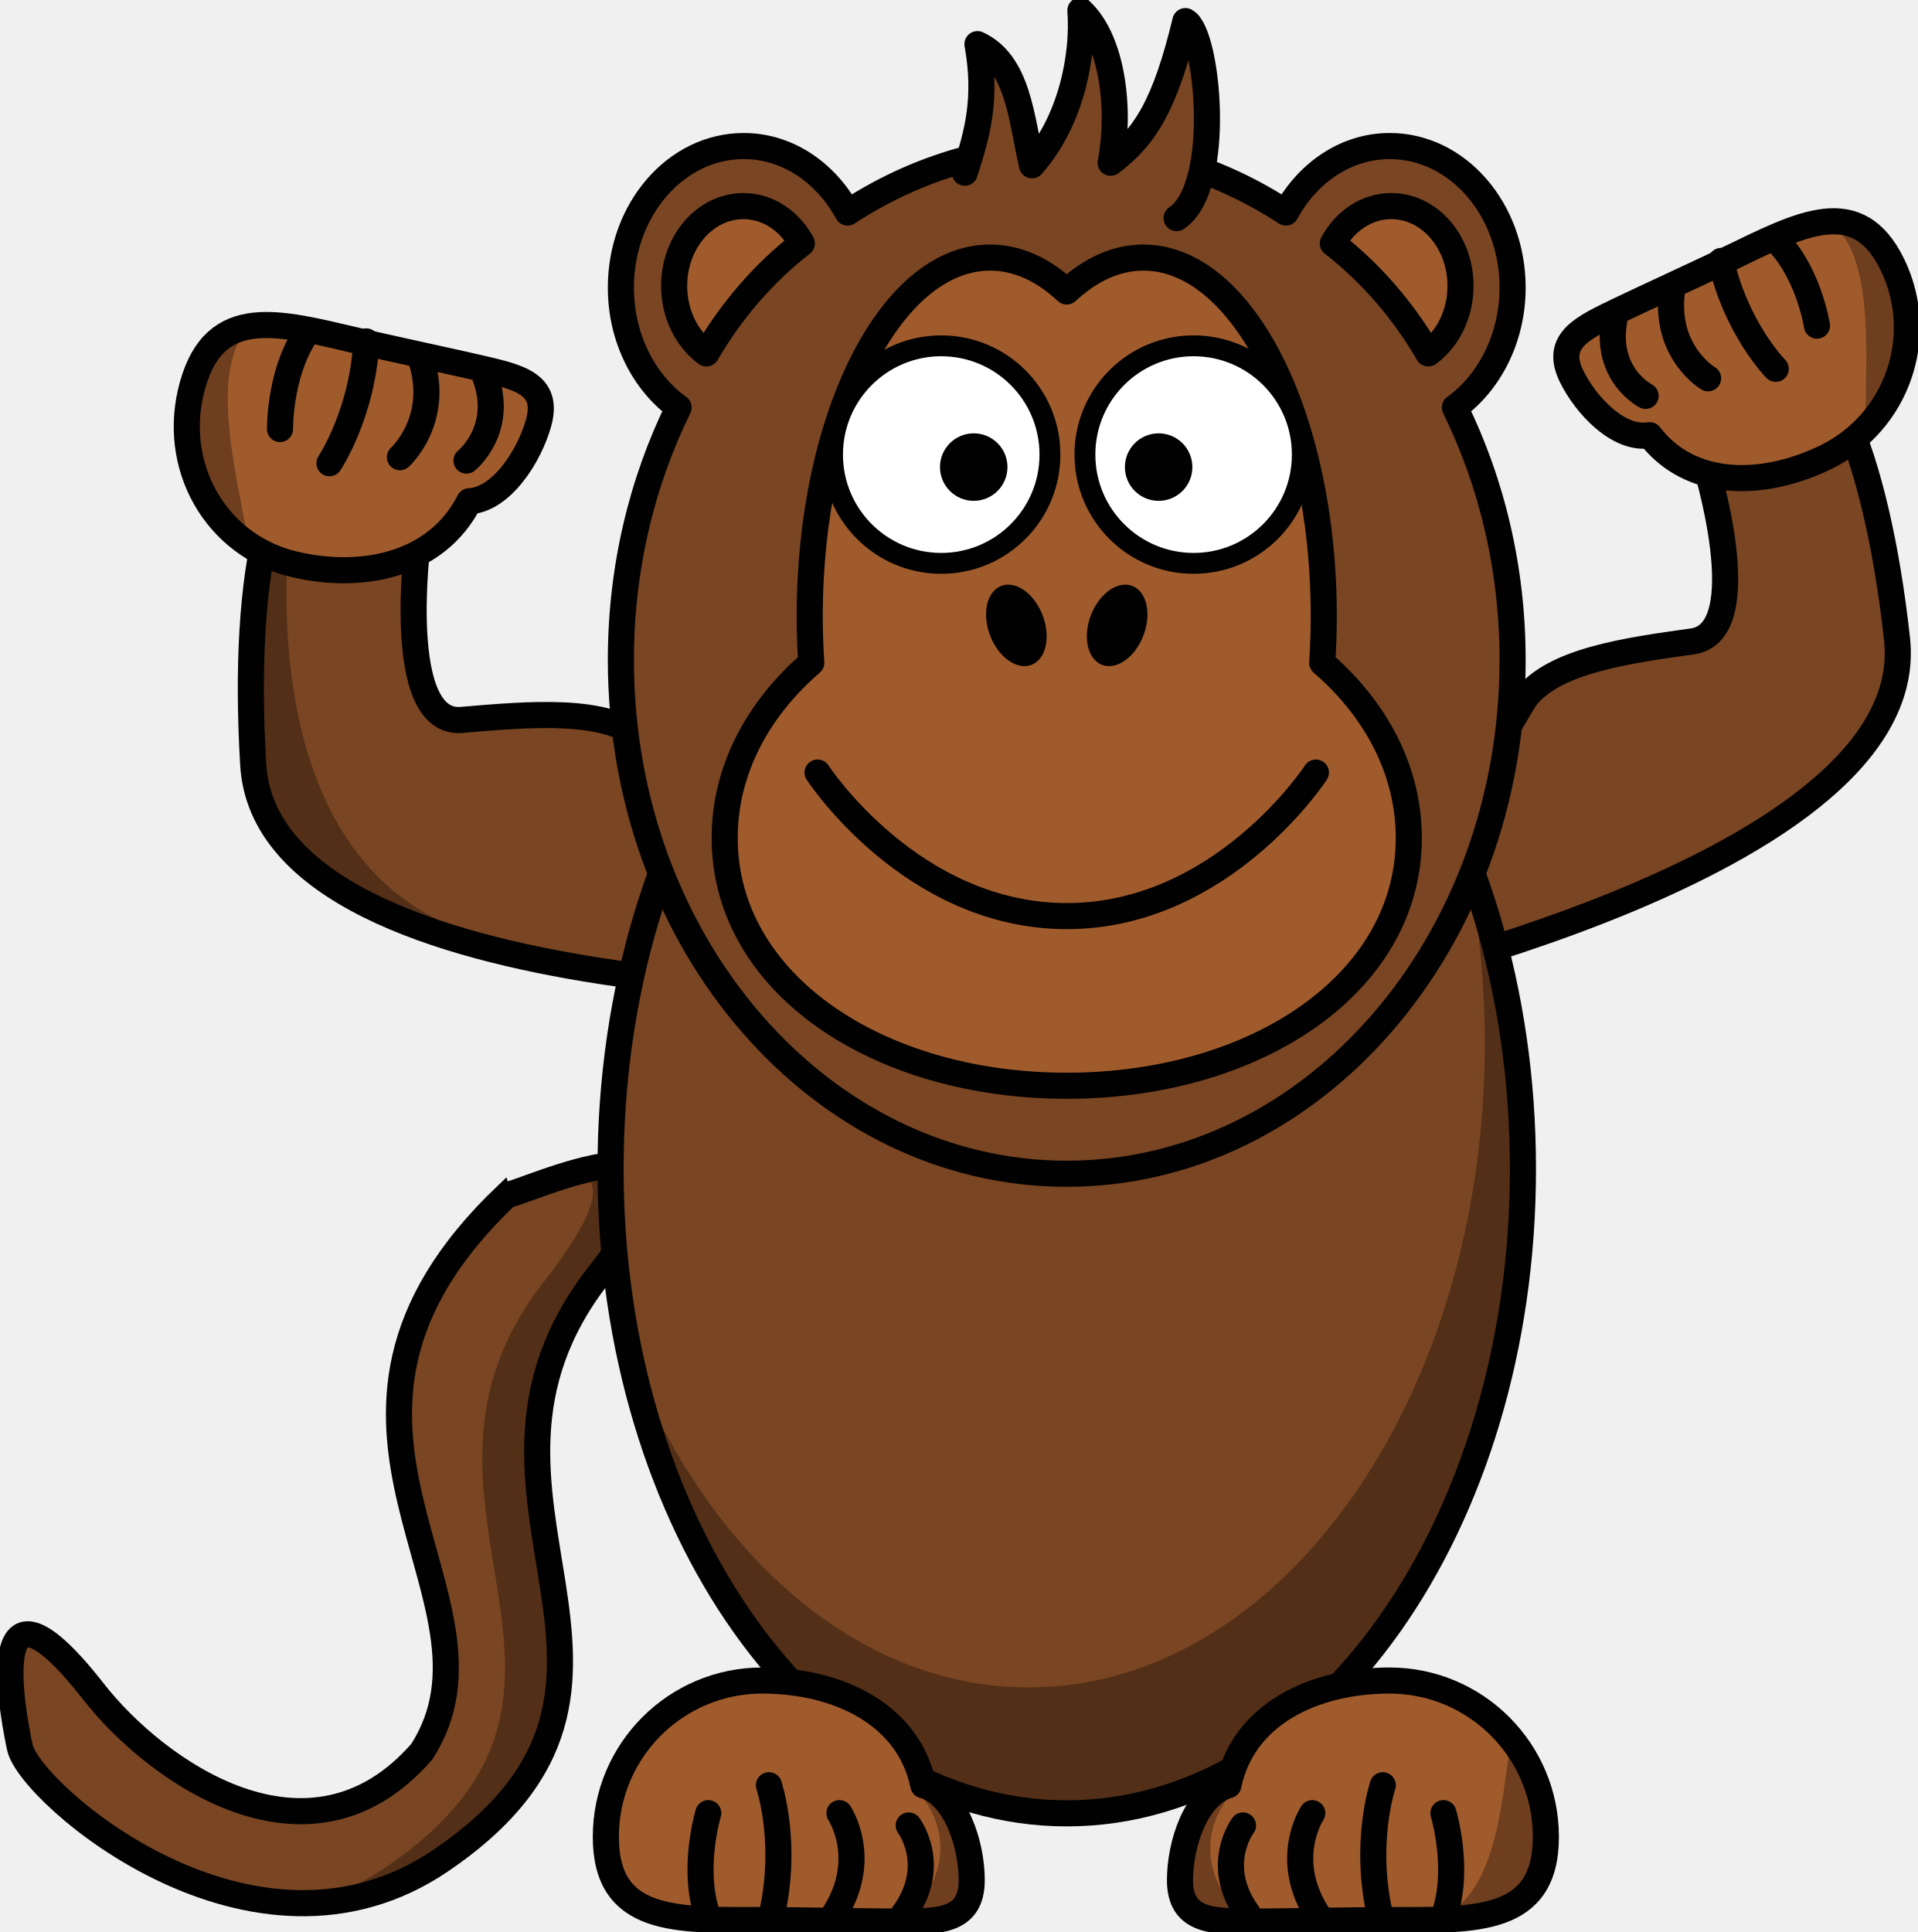
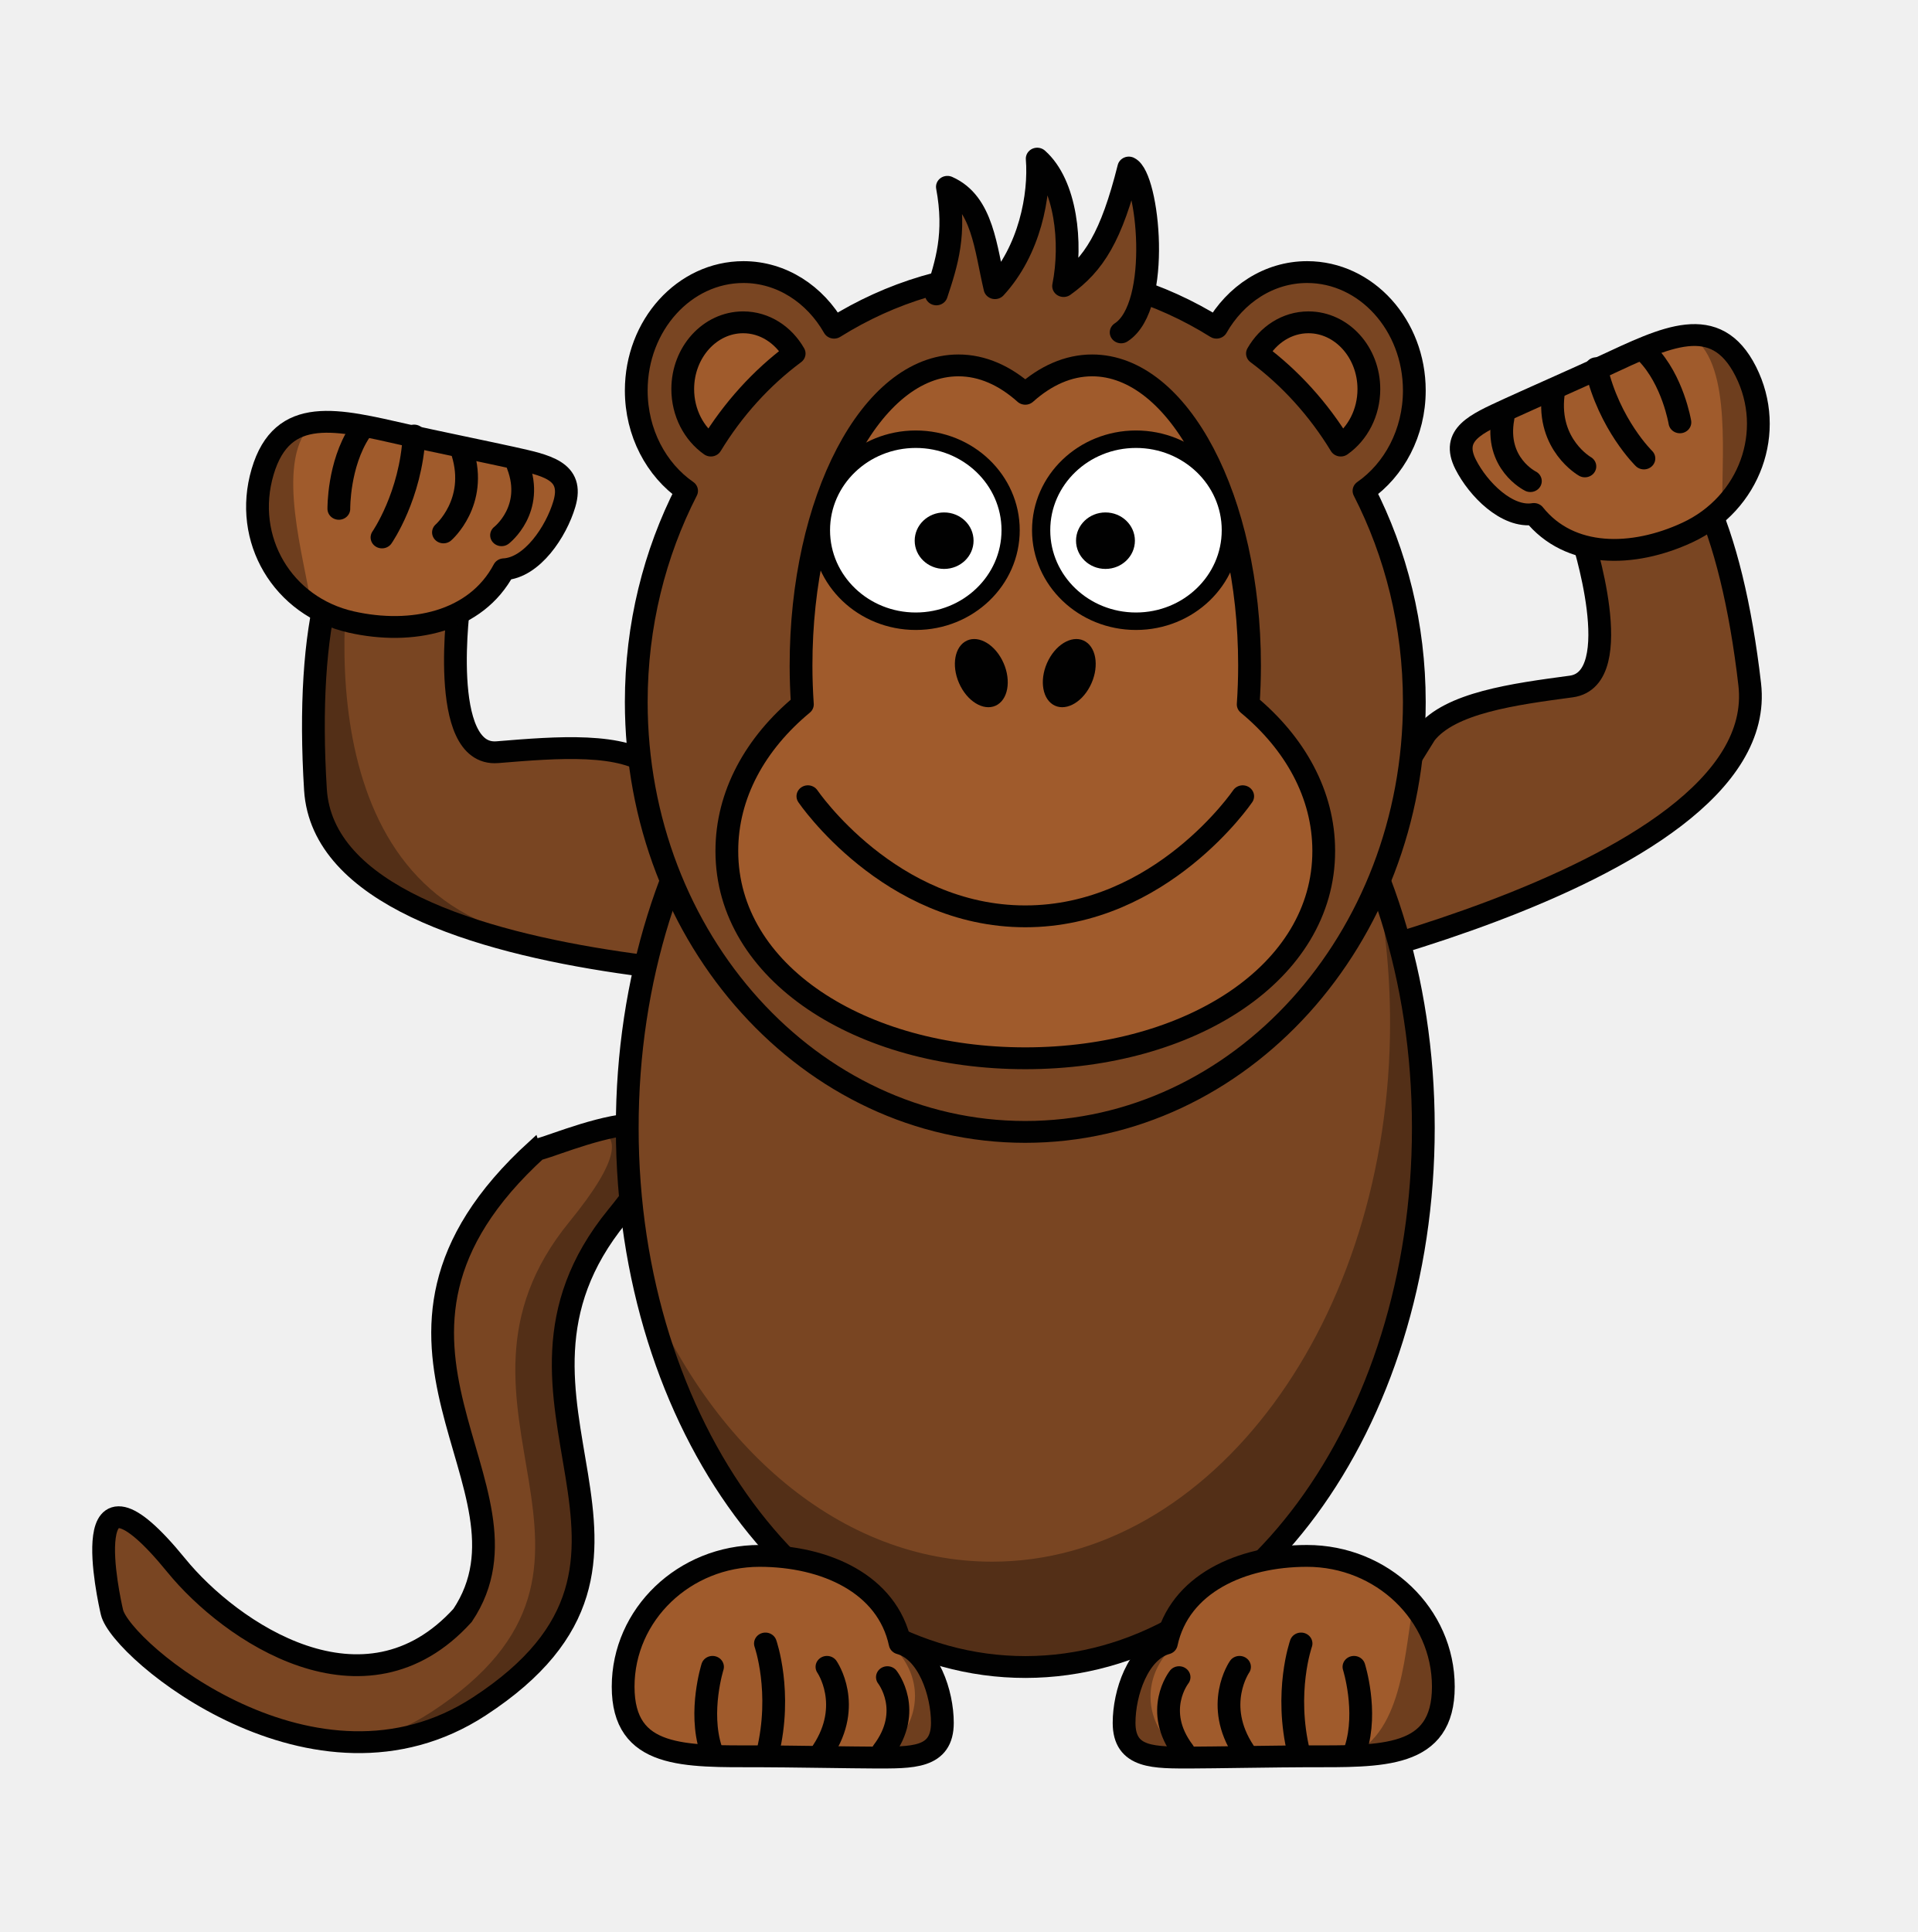
<svg xmlns="http://www.w3.org/2000/svg" version="1.1" width="367.324" height="370.116" id="svg2">
  <defs id="defs68" />
-   <g transform="translate(-10.24296,51)" id="main">
+   <g transform="matrix(0.8725367,0,0,0.8366445,9.170076,71.38406)" id="main">
    <g transform="matrix(0.0532928,-0.9985789,0.9985789,0.0532928,-172.6845,300.8119)" id="gTail">
      <path d="M 137.722,273.167 C 91.054,228.966 60.902,279.923 30.278,262.499 4.445,242.332 23.778,211.832 38.362,199.124 66.033,175.013 29.764,184.783 26.901,185.589 18.288,188.012 -16.697,232.639 9.669,267.277 46.346,315.46 78.983,260.475 123.333,291.526 161.035,317.923 137,274.198 137.722,273.167 z" id="path3229" style="fill:#794522;stroke:#010101;stroke-width:5" />
      <path d="m 9.669,267.273 c 36.675,48.184 69.316,-6.784 113.667,24.266 23.796,16.662 22.988,5.39 19.343,-5.452 -0.737,4.856 -5.87,5.731 -21.186,-4.992 C 77.143,250.044 44.502,305.013 7.827,256.828 4.119,251.957 1.625,246.887 0.099,241.766 c 0.539,8.607 3.343,17.327 9.57,25.507 z" id="path3334" style="fill:#010101;fill-opacity:0.314" />
    </g>
    <g transform="matrix(-0.6647481,0.7470676,-0.7470676,-0.6647481,242.3623,82.25016)" id="gArmRight">
      <g id="g248">
        <path d="M 86.292,11.072 C 73.817,-1.393 165.9,94.311 131.932,128.377 105.424,154.963 81.978,167.62 72.413,158.564 l 6.377,-25.156 c 0,0 29.76,-20.125 20.194,-29.181 -9.566,-9.056 -20.194,-19.118 -20.194,-28.175 z" id="path250" style="fill:#794522;stroke:#010101;stroke-width:5;stroke-linecap:round" />
        <path d="m 129.337,78.238 c 1.86,-1.006 10.628,8.301 10.628,36.224 0,13.516 -47.893,47.72 -60.848,48.048 6.41,-2.531 66.693,-40.249 50.219,-84.272 z" id="path3349_2_" style="fill:#010101;fill-opacity:0.314" />
      </g>
      <g id="g253">
        <path d="m 66.738,130.991 c 13.145,-3.455 24.832,5.064 31.296,17.001 7.391,13.656 1.687,30.416 -12.733,37.414 -14.421,6.998 -19.905,-4.333 -27.297,-17.984 -2.459,-4.547 -9.775,-17.479 -11.523,-20.707 -3.684,-6.804 -6.931,-12.202 0.257,-15.69 5.939,-2.882 15.65,-4.427 19.999,-0.033 z" id="path255" style="fill:#a05b2c;stroke:#010101;stroke-width:5;stroke-linecap:round;stroke-linejoin:round" />
        <path d="M 64.23,175.565 C 73.016,174.106 80.492,167.274 80.492,167.274" id="path2510_6_" style="fill:#a05b2c;stroke:#010101;stroke-width:5;stroke-linecap:round" />
        <path d="M 56.969,166.087 C 67.716,157.434 79.089,155.841 79.089,155.841" id="path2512_6_" style="fill:#a05b2c;stroke:#010101;stroke-width:5;stroke-linecap:round" />
        <path d="m 52.835,155.503 c 6.247,-10.085 16.422,-8.978 16.422,-8.978" id="path2514_12_" style="fill:#a05b2c;stroke:#010101;stroke-width:5;stroke-linecap:round" />
        <path d="m 46.901,144.544 c 5.114,-9.536 14.361,-7.979 14.361,-7.979" id="path2514_11_" style="fill:#a05b2c;stroke:#010101;stroke-width:5;stroke-linecap:round" />
        <path d="m 101.061,157.096 c -0.79,5.177 -2.995,15.59 -6.202,20.755 -7.911,12.741 -15.445,11.251 -24.284,6.747 11.563,-0.008 23.617,-19.516 30.485,-27.501 z" id="path3349_1_" style="fill:#010101;fill-opacity:0.314" />
      </g>
    </g>
    <g transform="matrix(-0.798089,-0.6025396,0.6025396,-0.798089,548.3214,345.5645)" id="gArmLeft">
      <g id="g264">
        <path d="m 347.522,-3.001 c 11.738,-12.386 -74.901,82.725 -42.941,116.579 24.941,26.421 47,39 56,30 l -6,-25 c 0,0 -28,-20 -19,-29 9,-9 19,-19 19,-28 z" id="path266" style="fill:#794522;stroke:#010101;stroke-width:5;stroke-linecap:round" />
      </g>
      <g id="g268">
        <path d="m 365.92,116.176 c -12.368,-3.434 -23.364,5.033 -29.446,16.896 -6.954,13.571 -1.587,30.228 11.98,37.182 13.568,6.955 18.728,-4.306 25.683,-17.873 2.314,-4.519 9.197,-17.371 10.842,-20.579 3.466,-6.762 6.521,-12.126 -0.242,-15.593 -5.588,-2.864 -14.725,-4.4 -18.817,-0.033 z" id="path270" style="fill:#a05b2c;stroke:#010101;stroke-width:5;stroke-linecap:round;stroke-linejoin:round" />
        <path d="m 368.28,160.474 c -8.267,-1.45 -15.301,-8.24 -15.301,-8.24" id="path2510_1_" style="fill:#a05b2c;stroke:#010101;stroke-width:5;stroke-linecap:round" />
        <path d="M 375.112,151.054 C 365,142.455 354.299,140.872 354.299,140.872" id="path2512_1_" style="fill:#a05b2c;stroke:#010101;stroke-width:5;stroke-linecap:round" />
        <path d="M 379.001,140.536 C 373.123,130.513 363.55,131.614 363.55,131.614" id="path2514_2_" style="fill:#a05b2c;stroke:#010101;stroke-width:5;stroke-linecap:round" />
        <path d="m 384.584,129.645 c -4.812,-9.477 -13.512,-7.93 -13.512,-7.93" id="path2514_1_" style="fill:#a05b2c;stroke:#010101;stroke-width:5;stroke-linecap:round" />
        <path d="m 333.627,142.119 c 0.743,5.145 2.818,15.493 5.835,20.626 7.443,12.662 14.532,11.181 22.848,6.705 -10.879,-0.008 -22.221,-19.395 -28.683,-27.331 z" id="path3349_3_" style="fill:#010101;fill-opacity:0.314" />
      </g>
    </g>
    <g id="gBody">
      <path d="m 302.007,172.915 c 0.033,68.145 -39.069,123.424 -87.337,123.469 -48.268,0.046 -87.422,-55.158 -87.455,-123.303 0,-0.055 0,-0.11 0,-0.166 C 127.182,104.771 166.285,49.492 214.553,49.447 262.82,49.401 301.975,104.607 302.007,172.751 c 0,0.055 0,0.109 0,0.164 z" id="path2383" style="fill:#794522;stroke:#010101;stroke-width:5;stroke-linecap:round;stroke-linejoin:round" />
      <path d="m 291.229,114.295 c 2.269,10.975 3.475,22.589 3.475,34.594 0,68.108 -39.146,123.375 -87.388,123.375 -33.166,0 -62.047,-26.132 -76.852,-64.594 10.641,51.2 44.175,88.625 83.869,88.625 48.243,0 87.388,-55.267 87.388,-123.375 0,-21.21 -3.806,-41.187 -10.492,-58.625 z" id="path3339" style="fill:#010101;fill-opacity:0.314" />
    </g>
    <g id="gHead">
      <g id="g279">
        <path d="m 152.726,-23.022 c -12.988,0 -23.534,12.15 -23.534,27.117 0,9.685 4.416,18.175 11.051,22.971 C 133.228,41.353 129.192,57.842 129.192,75.419 c 0,54.329 38.246,98.438 85.401,98.438 47.153,0 85.436,-44.109 85.436,-98.438 0,-17.577 -4.037,-34.066 -11.051,-48.353 C 295.598,22.266 300.029,13.767 300.029,4.095 c 0,-14.967 -10.547,-27.117 -23.534,-27.117 -8.395,0 -15.735,5.104 -19.9,12.733 -12.407,-8.094 -26.737,-12.733 -42.003,-12.733 -15.262,0 -29.564,4.643 -41.967,12.733 -4.163,-7.629 -11.503,-12.733 -19.899,-12.733 z" id="path2479" style="fill:#794522;stroke:#010101;stroke-width:5;stroke-linecap:round;stroke-linejoin:round" />
        <path d="m 276.778,-11.519 c -4.72,0 -8.842,2.865 -11.193,7.147 7.219,5.602 13.434,12.755 18.291,21.075 3.704,-2.712 6.173,-7.503 6.173,-12.931 0,-8.438 -5.947,-15.291 -13.27,-15.291 z" id="path2483" style="fill:#a05b2c;stroke:#010101;stroke-width:5;stroke-linecap:round;stroke-linejoin:round" />
        <path d="m 152.668,-11.519 c 4.72,0 8.842,2.865 11.193,7.147 -7.218,5.602 -13.434,12.755 -18.29,21.075 -3.705,-2.712 -6.173,-7.503 -6.173,-12.931 0,-8.438 5.947,-15.291 13.27,-15.291 z" id="path2523" style="fill:#a05b2c;stroke:#010101;stroke-width:5;stroke-linecap:round;stroke-linejoin:round" />
        <path d="m 235.658,-9.215 c 8.965,-6.026 5.943,-35.613 1.682,-37.745 -3.825,15.867 -7.651,22.161 -14.319,27.138 1.89,-9.828 0.534,-23.342 -5.795,-29.178 0.641,8.4 -1.635,21.043 -9.272,29.662 -2.073,-9.097 -2.658,-19.628 -10.447,-23.207 1.913,10.73 -0.135,17.419 -2.425,24.631" id="path3197" style="fill:#794522;stroke:#010101;stroke-width:5;stroke-linecap:round;stroke-linejoin:round" />
      </g>
      <path d="m 263.553,75.971 c 0.188,-2.913 0.296,-5.878 0.295,-8.894 0,-0.03 0,-0.061 0,-0.091 -0.013,-37.935 -15.496,-68.667 -34.582,-68.641 -5.241,0.006 -10.207,2.345 -14.656,6.5 -4.463,-4.169 -9.445,-6.507 -14.702,-6.5 -19.086,0.025 -34.549,30.797 -34.536,68.732 0,0.031 0,0.062 0,0.092 0,2.983 0.109,5.917 0.295,8.799 -10.325,8.919 -16.597,20.674 -16.586,33.559 0,0.023 0,0.046 0,0.067 0.023,27.857 29.382,47.423 65.573,47.404 36.19,-0.018 65.51,-19.616 65.485,-47.472 0,-0.021 0,-0.045 0,-0.064 -0.012,-12.861 -6.282,-24.589 -16.587,-33.491 z" id="path285" style="fill:#a05b2c;stroke:#010101;stroke-width:5;stroke-linecap:round;stroke-linejoin:round" />
      <path d="m 166.876,96.999 c 0,0 17.901,27.5 47.735,27.5 29.834,0 47.735,-27.5 47.735,-27.5" id="path287" style="fill:none;stroke:#010101;stroke-width:5;stroke-linecap:round;stroke-linejoin:round" />
      <g id="g289">
        <path d="m 228.818,71.833 c -1.99,3.974 -5.642,5.84 -8.156,4.167 -2.513,-1.673 -2.938,-6.249 -0.947,-10.222 1.99,-3.973 5.642,-5.838 8.156,-4.166 2.514,1.673 2.938,6.249 0.947,10.221 z" id="path2398" style="fill:#010101" />
        <path d="m 200.404,71.833 c 1.99,3.974 5.642,5.84 8.156,4.167 2.513,-1.673 2.938,-6.249 0.947,-10.222 -1.99,-3.973 -5.642,-5.838 -8.156,-4.166 -2.514,1.673 -2.938,6.249 -0.947,10.221 z" id="path2412" style="fill:#010101" />
      </g>
    </g>
    <g id="gFootLeft">
      <path d="m 245.58,290.997 c 2.805,-13.632 16.412,-20.055 30.869,-20.055 16.533,0 29.951,13.418 29.951,29.95 0,16.532 -13.418,15.94 -29.951,15.94 -5.504,0 -21.311,0.283 -25.217,0.283 -8.24,0 -14.928,0.295 -14.928,-7.945 0,-6.809 3.039,-16.384 9.276,-18.173 z" id="path307" style="fill:#a05b2c;stroke:#010101;stroke-width:5;stroke-linecap:round;stroke-linejoin:round" />
      <path d="m 299.908,281.749 c 2.541,4.4 7.004,13.519 7.004,18.964 0,13.432 -8.865,15.548 -21.055,15.874 12.109,-5.048 12.051,-25.588 14.051,-34.838 z" id="path3349_4_" style="fill:#010101;fill-opacity:0.314" />
      <path d="m 287.158,315.187 c 2.688,-8.696 -0.385,-18.84 -0.385,-18.84" id="path2510_4_" style="fill:none;stroke:#010101;stroke-width:5;stroke-linecap:round" />
      <path d="m 274.687,316.118 c -3.295,-14.01 0.471,-25.119 0.471,-25.119" id="path2512_4_" style="fill:none;stroke:#010101;stroke-width:5;stroke-linecap:round" />
      <path d="m 262.615,315.669 c -6.764,-10.628 -0.967,-19.322 -0.967,-19.322" id="path2514_8_" style="fill:none;stroke:#010101;stroke-width:5;stroke-linecap:round" />
      <path d="m 249.343,315.669 c -6.764,-9.33 -0.967,-16.961 -0.967,-16.961" id="path2514_7_" style="fill:none;stroke:#010101;stroke-width:5;stroke-linecap:round" />
      <path d="m 246.076,292.722 c -2.49,2.929 -3.971,6.541 -3.971,10.44 0,5.636 3.078,10.65 7.859,13.901 -7.953,-0.259 -13.658,-1.671 -13.658,-9.324 0,-6.343 3.904,-11.907 9.77,-15.017 z" id="path3327_4_" style="fill:#010101;fill-opacity:0.314" />
    </g>
    <g id="gFootRight">
      <path d="m 187.13,290.997 c -2.805,-13.632 -16.413,-20.055 -30.87,-20.055 -16.532,0 -29.95,13.418 -29.95,29.95 0,16.532 13.418,15.94 29.95,15.94 5.505,0 21.311,0.283 25.218,0.283 8.24,0 14.927,0.295 14.927,-7.945 0,-6.809 -3.039,-16.384 -9.275,-18.173 z" id="path317" style="fill:#a05b2c;stroke:#010101;stroke-width:5;stroke-linecap:round;stroke-linejoin:round" />
      <path d="m 145.552,315.187 c -2.688,-8.696 0.384,-18.84 0.384,-18.84" id="path2510_5_" style="fill:none;stroke:#010101;stroke-width:5;stroke-linecap:round" />
      <path d="m 158.022,316.118 c 3.294,-14.01 -0.471,-25.119 -0.471,-25.119" id="path2512_5_" style="fill:none;stroke:#010101;stroke-width:5;stroke-linecap:round" />
      <path d="m 170.095,315.669 c 6.763,-10.628 0.967,-19.322 0.967,-19.322" id="path2514_10_" style="fill:none;stroke:#010101;stroke-width:5;stroke-linecap:round" />
      <path d="m 183.366,315.669 c 6.763,-9.33 0.967,-16.961 0.967,-16.961" id="path2514_9_" style="fill:none;stroke:#010101;stroke-width:5;stroke-linecap:round" />
      <path d="m 186.275,292.472 c 2.582,2.959 4.117,6.608 4.117,10.548 0,5.693 -3.19,10.76 -8.147,14.044 8.243,-0.262 14.157,-1.688 14.157,-9.42 0,-6.409 -4.047,-12.031 -10.127,-15.172 z" id="path3327_5_" style="fill:#010101;fill-opacity:0.314" />
    </g>
    <g transform="translate(-3.869287,-51.75068)" id="g293">
      <g id="gEyeRight">
        <path d="m 215.259,87.838 c 0.008,11.501 -9.309,20.831 -20.811,20.838 -11.5,0.008 -20.831,-9.31 -20.838,-20.81 0,-0.01 0,-0.02 0,-0.028 -0.008,-11.501 9.31,-20.831 20.811,-20.839 11.501,-0.007 20.83,9.31 20.838,20.811 0,0.009 0,0.019 0,0.028 z" id="path2387" style="fill:#ffffff;stroke:#010101;stroke-width:4;stroke-linecap:round;stroke-linejoin:round" />
        <path d="m 207.122,90.232 c 0.002,3.569 -2.89,6.464 -6.459,6.467 -3.569,0.001 -6.464,-2.889 -6.467,-6.458 0,-0.002 0,-0.005 0,-0.009 -0.003,-3.569 2.889,-6.465 6.458,-6.467 3.57,-0.003 6.466,2.889 6.468,6.458 0,0.003 0,0.006 0,0.009 z" id="path2393" style="fill:#010101" />
      </g>
      <g id="gEyeLeft">
        <path d="m 263.611,87.838 c 0.008,11.501 -9.309,20.831 -20.811,20.838 -11.501,0.008 -20.831,-9.31 -20.838,-20.81 0,-0.01 0,-0.02 0,-0.028 -0.008,-11.501 9.309,-20.831 20.811,-20.839 11.5,-0.007 20.831,9.31 20.838,20.811 0,0.009 0,0.019 0,0.028 z" id="path2391" style="fill:#ffffff;stroke:#010101;stroke-width:4;stroke-linecap:round;stroke-linejoin:round" />
        <path d="m 242.548,90.232 c 0,3.569 -2.891,6.464 -6.46,6.467 -3.569,0.001 -6.464,-2.889 -6.468,-6.458 0,-0.002 0,-0.005 0,-0.009 -0.001,-3.569 2.891,-6.465 6.459,-6.467 3.57,-0.003 6.465,2.889 6.469,6.458 0,0.003 0,0.006 0,0.009 z" id="path2395" style="fill:#010101" />
      </g>
    </g>
  </g>
</svg>
